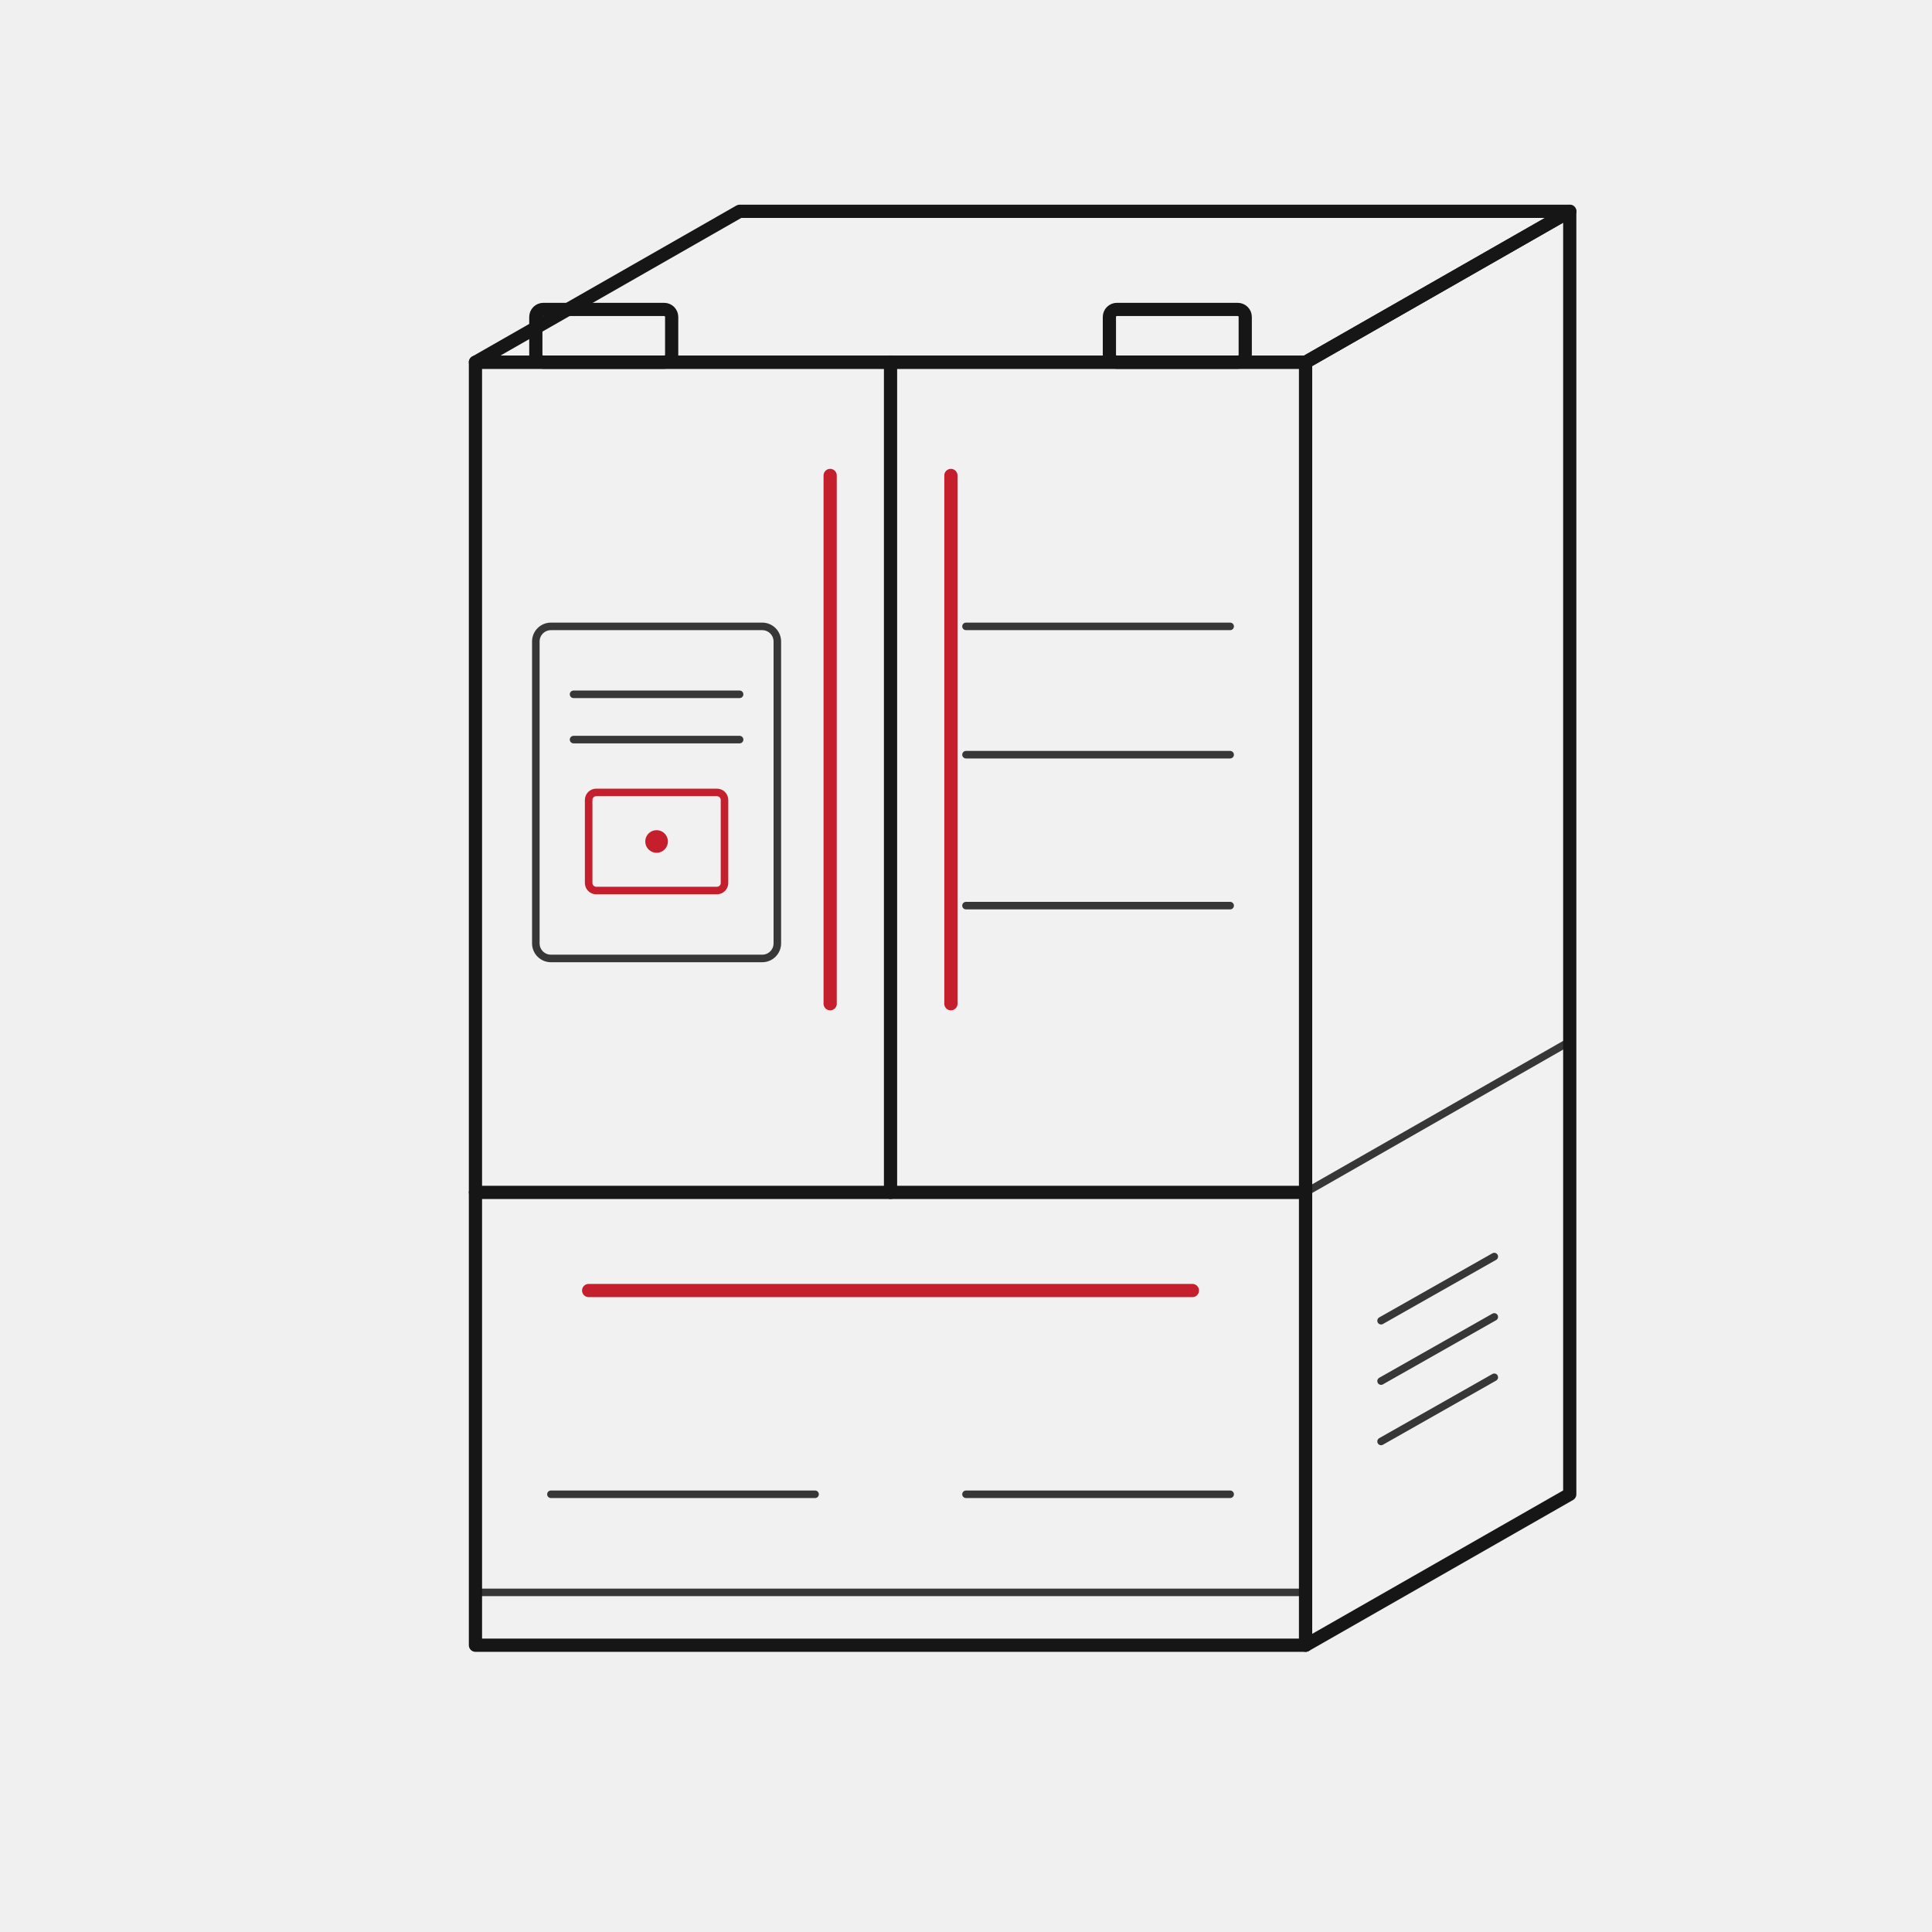
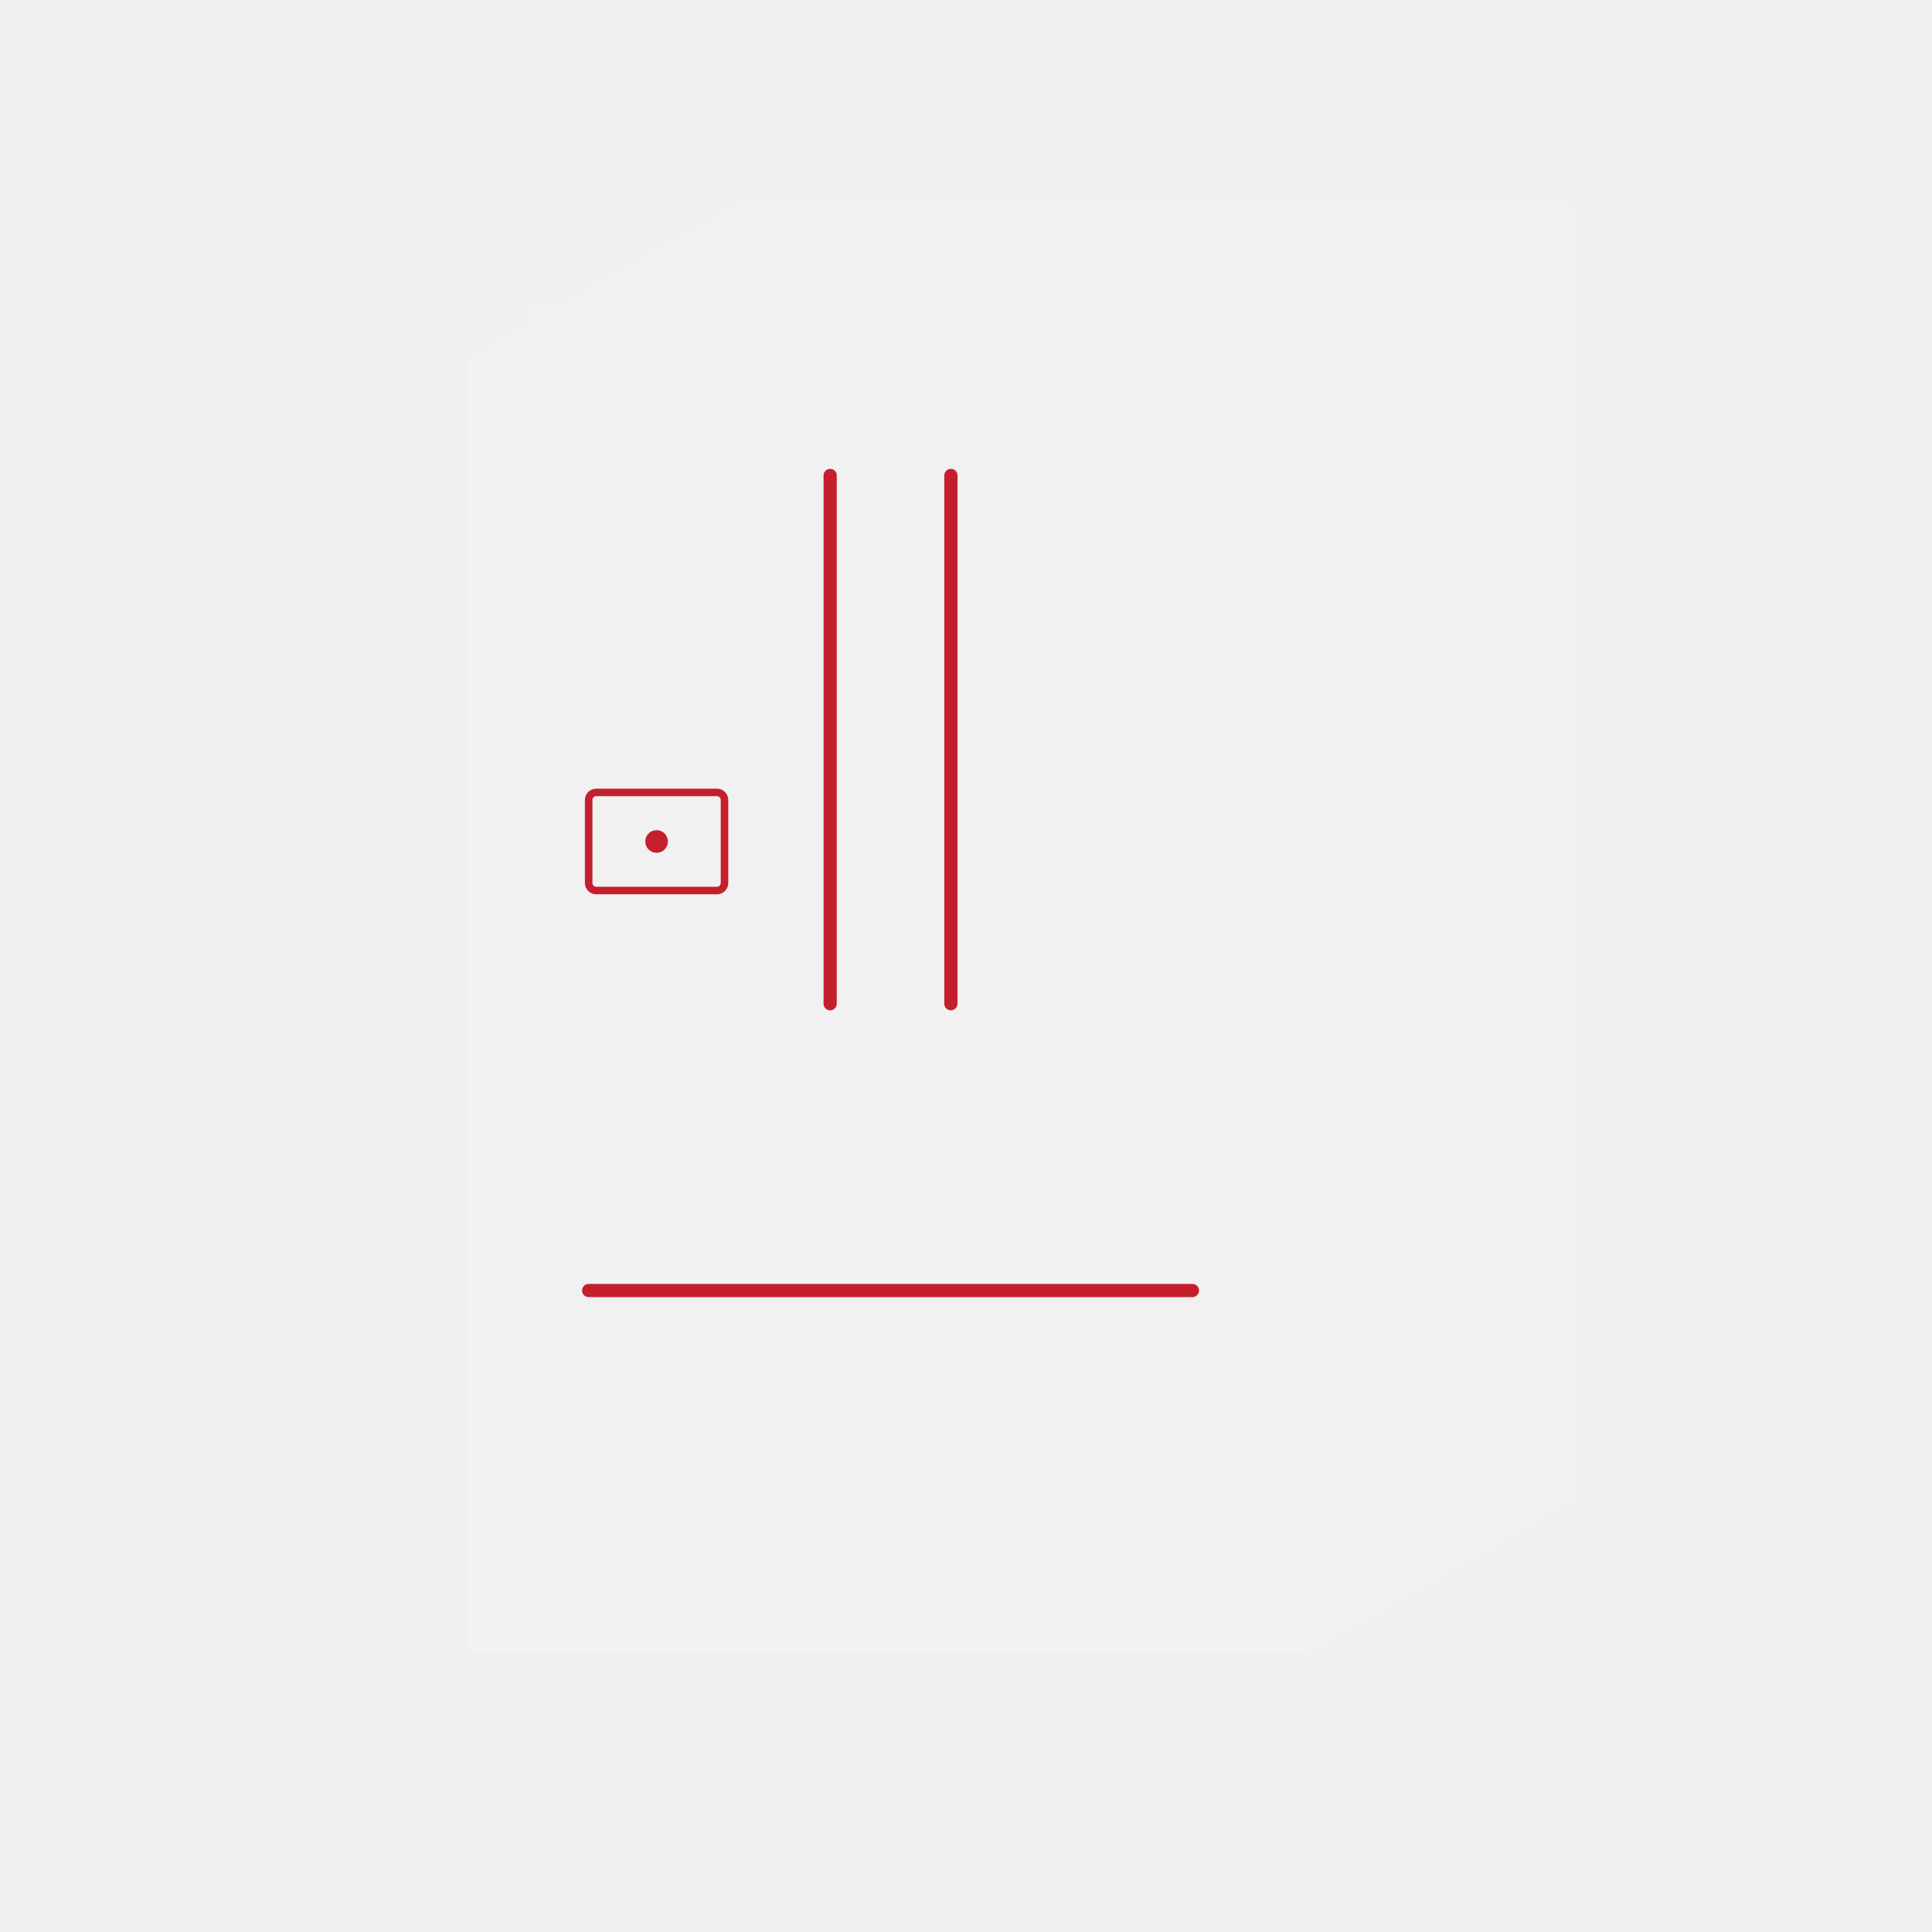
- <svg xmlns="http://www.w3.org/2000/svg" viewBox="0 0 512 512" fill="none" role="img" aria-label="French-door refrigerator isometric">
-   <style>
- .ln{fill:none;stroke:#161616;stroke-width:3.5;stroke-linejoin:round;stroke-linecap:round}
- .thin{fill:none;stroke:#161616;stroke-width:2;stroke-linejoin:round;stroke-linecap:round;opacity:.85}
- .face{fill:#fff;fill-opacity:.05;stroke:#161616;stroke-width:3.5;stroke-linejoin:round;stroke-linecap:round}
- .red{fill:none;stroke:#c51f2d;stroke-width:3.5;stroke-linejoin:round;stroke-linecap:round}
- .red-thin{fill:none;stroke:#c51f2d;stroke-width:2;stroke-linejoin:round;stroke-linecap:round}
- .red-fill{fill:#c51f2d;stroke:none}
- @media (prefers-color-scheme:dark){
- .ln,.thin{stroke:#F2F2F2}
- .face{stroke:#F2F2F2}
- }
- </style>
-   <path class="face" d="M126 96 L346 96 L346 436 L126 436 Z" />
-   <path class="face" d="M346 96 L416 56 L416 396 L346 436 Z" />
-   <path class="face" d="M126 96 L196 56 L416 56 L346 96 Z" />
-   <rect class="ln" x="142" y="82" width="36" height="14" rx="2" />
-   <rect class="ln" x="294" y="82" width="36" height="14" rx="2" />
-   <path class="ln" d="M236 96 V316" />
-   <path class="ln" d="M126 316 H346" />
-   <path class="thin" d="M346 316 L416 276" />
-   <path class="red" d="M220 126 V266 M252 126 V266" />
-   <path class="red" d="M156 342 H316" />
-   <rect class="thin" x="142" y="166" width="64" height="88" rx="4" />
-   <path class="thin" d="M152 184 H196 M152 196 H196" />
-   <rect class="red-thin" x="156" y="210" width="36" height="26" rx="2" />
-   <circle cx="174" cy="223" r="3" class="red-fill" />
-   <path class="thin" d="M256 166 H326 M256 200 H326 M256 240 H326" />
-   <path class="thin" d="M146 396 H216 M256 396 H326" />
-   <path class="thin" d="M366 350 L396 333 M366 366 L396 349 M366 382 L396 365" />
-   <path class="thin" d="M126 422 H346" />
+ <svg xmlns="http://www.w3.org/2000/svg" viewBox="0 0 512 512" fill="none">
+   <path d="M126 96 L346 96 L346 436 L126 436 Z" fill="#FFFFFF" fill-opacity="0.05" stroke="#F2F2F2" stroke-width="3.5" stroke-linecap="round" stroke-linejoin="round" />
+   <path d="M346 96 L416 56 L416 396 L346 436 Z" fill="#FFFFFF" fill-opacity="0.05" stroke="#F2F2F2" stroke-width="3.5" stroke-linecap="round" stroke-linejoin="round" />
+   <path d="M126 96 L196 56 L416 56 L346 96 Z" fill="#FFFFFF" fill-opacity="0.05" stroke="#F2F2F2" stroke-width="3.5" stroke-linecap="round" stroke-linejoin="round" />
+   <rect x="142" y="82" width="36" height="14" rx="2" fill="none" stroke="#F2F2F2" stroke-width="3.5" stroke-linecap="round" stroke-linejoin="round" />
+   <rect x="294" y="82" width="36" height="14" rx="2" fill="none" stroke="#F2F2F2" stroke-width="3.5" stroke-linecap="round" stroke-linejoin="round" />
+   <path d="M236 96 V316" fill="none" stroke="#F2F2F2" stroke-width="3.5" stroke-linecap="round" stroke-linejoin="round" />
+   <path d="M126 316 H346" fill="none" stroke="#F2F2F2" stroke-width="3.5" stroke-linecap="round" stroke-linejoin="round" />
+   <path d="M346 316 L416 276" fill="none" stroke="#F2F2F2" stroke-width="2" stroke-linecap="round" stroke-linejoin="round" opacity="0.85" />
+   <path d="M220 126 V266 M252 126 V266" fill="none" stroke="#C51F2D" stroke-width="3.5" stroke-linecap="round" stroke-linejoin="round" />
+   <path d="M156 342 H316" fill="none" stroke="#C51F2D" stroke-width="3.5" stroke-linecap="round" stroke-linejoin="round" />
+   <rect x="142" y="166" width="64" height="88" rx="4" fill="none" stroke="#F2F2F2" stroke-width="2" stroke-linecap="round" stroke-linejoin="round" opacity="0.85" />
+   <path d="M152 184 H196 M152 196 H196" fill="none" stroke="#F2F2F2" stroke-width="2" stroke-linecap="round" stroke-linejoin="round" opacity="0.85" />
+   <rect x="156" y="210" width="36" height="26" rx="2" fill="none" stroke="#C51F2D" stroke-width="2" stroke-linecap="round" stroke-linejoin="round" />
+   <circle cx="174" cy="223" r="3" fill="#C51F2D" stroke="none" />
+   <path d="M256 166 H326 M256 200 H326 M256 240 H326" fill="none" stroke="#F2F2F2" stroke-width="2" stroke-linecap="round" stroke-linejoin="round" opacity="0.85" />
+   <path d="M146 396 H216 M256 396 H326" fill="none" stroke="#F2F2F2" stroke-width="2" stroke-linecap="round" stroke-linejoin="round" opacity="0.85" />
+   <path d="M366 350 L396 333 M366 366 L396 349 M366 382 L396 365" fill="none" stroke="#F2F2F2" stroke-width="2" stroke-linecap="round" stroke-linejoin="round" opacity="0.85" />
+   <path d="M126 422 H346" fill="none" stroke="#F2F2F2" stroke-width="2" stroke-linecap="round" stroke-linejoin="round" opacity="0.85" />
</svg>
